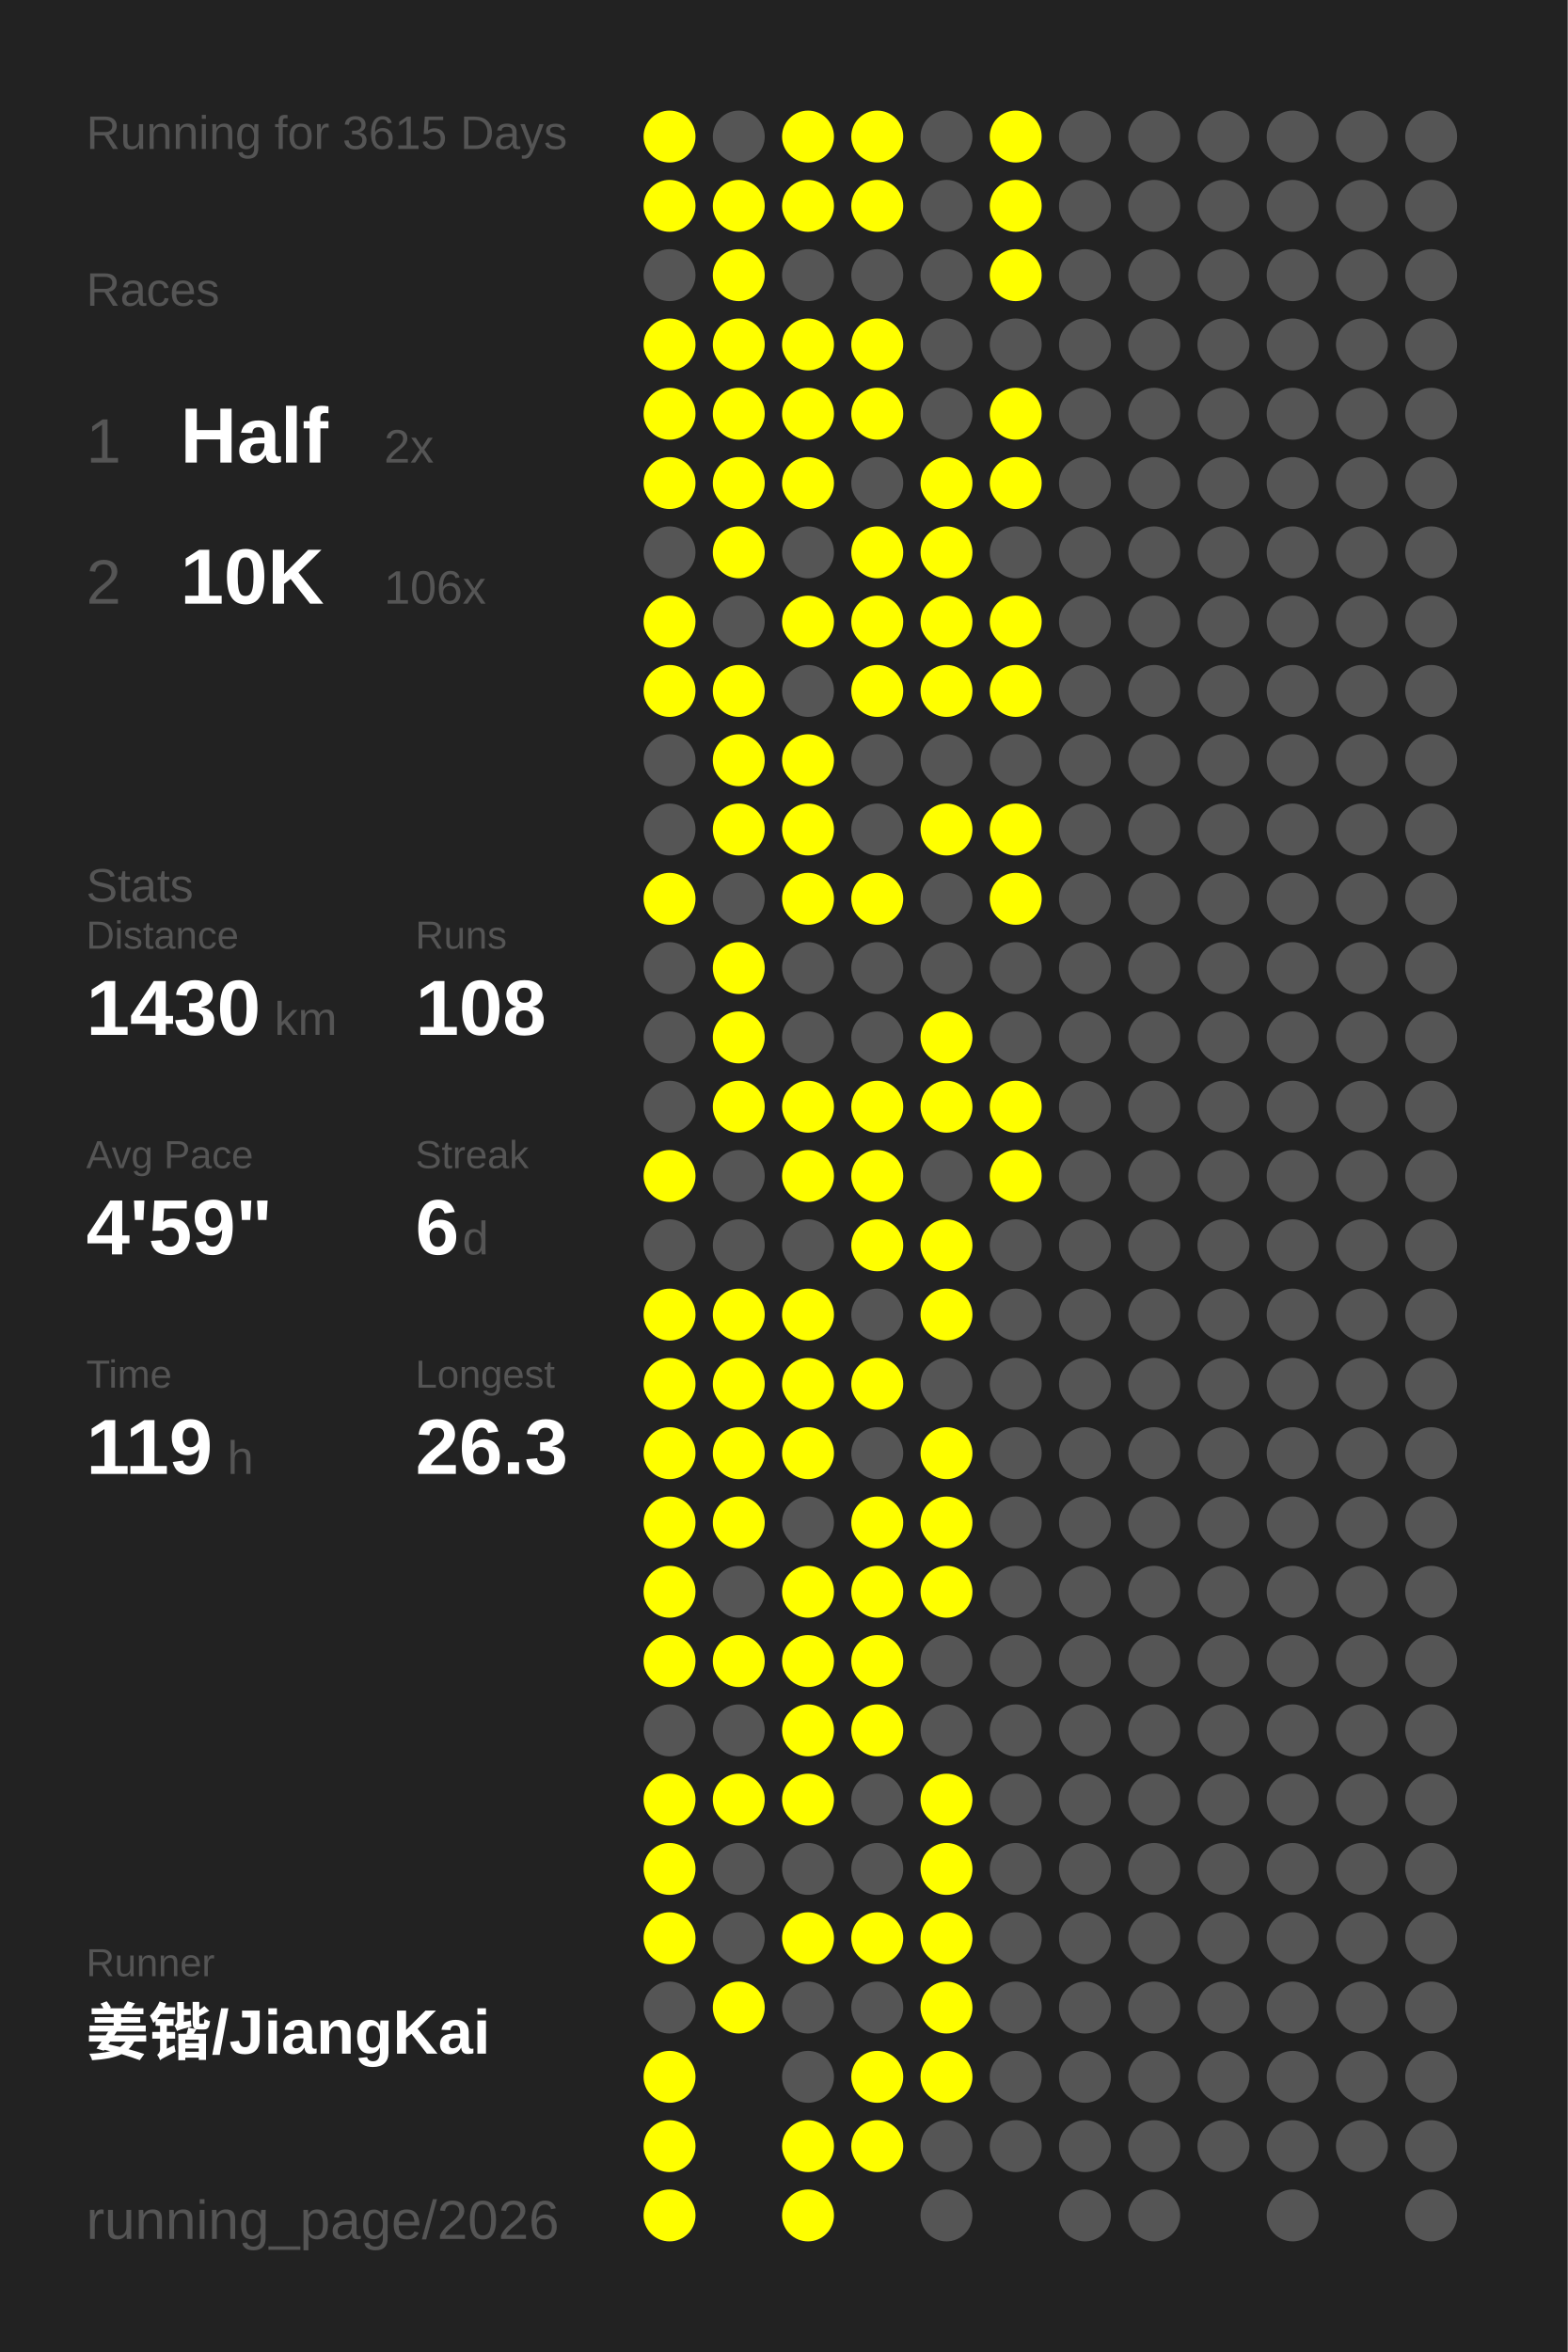
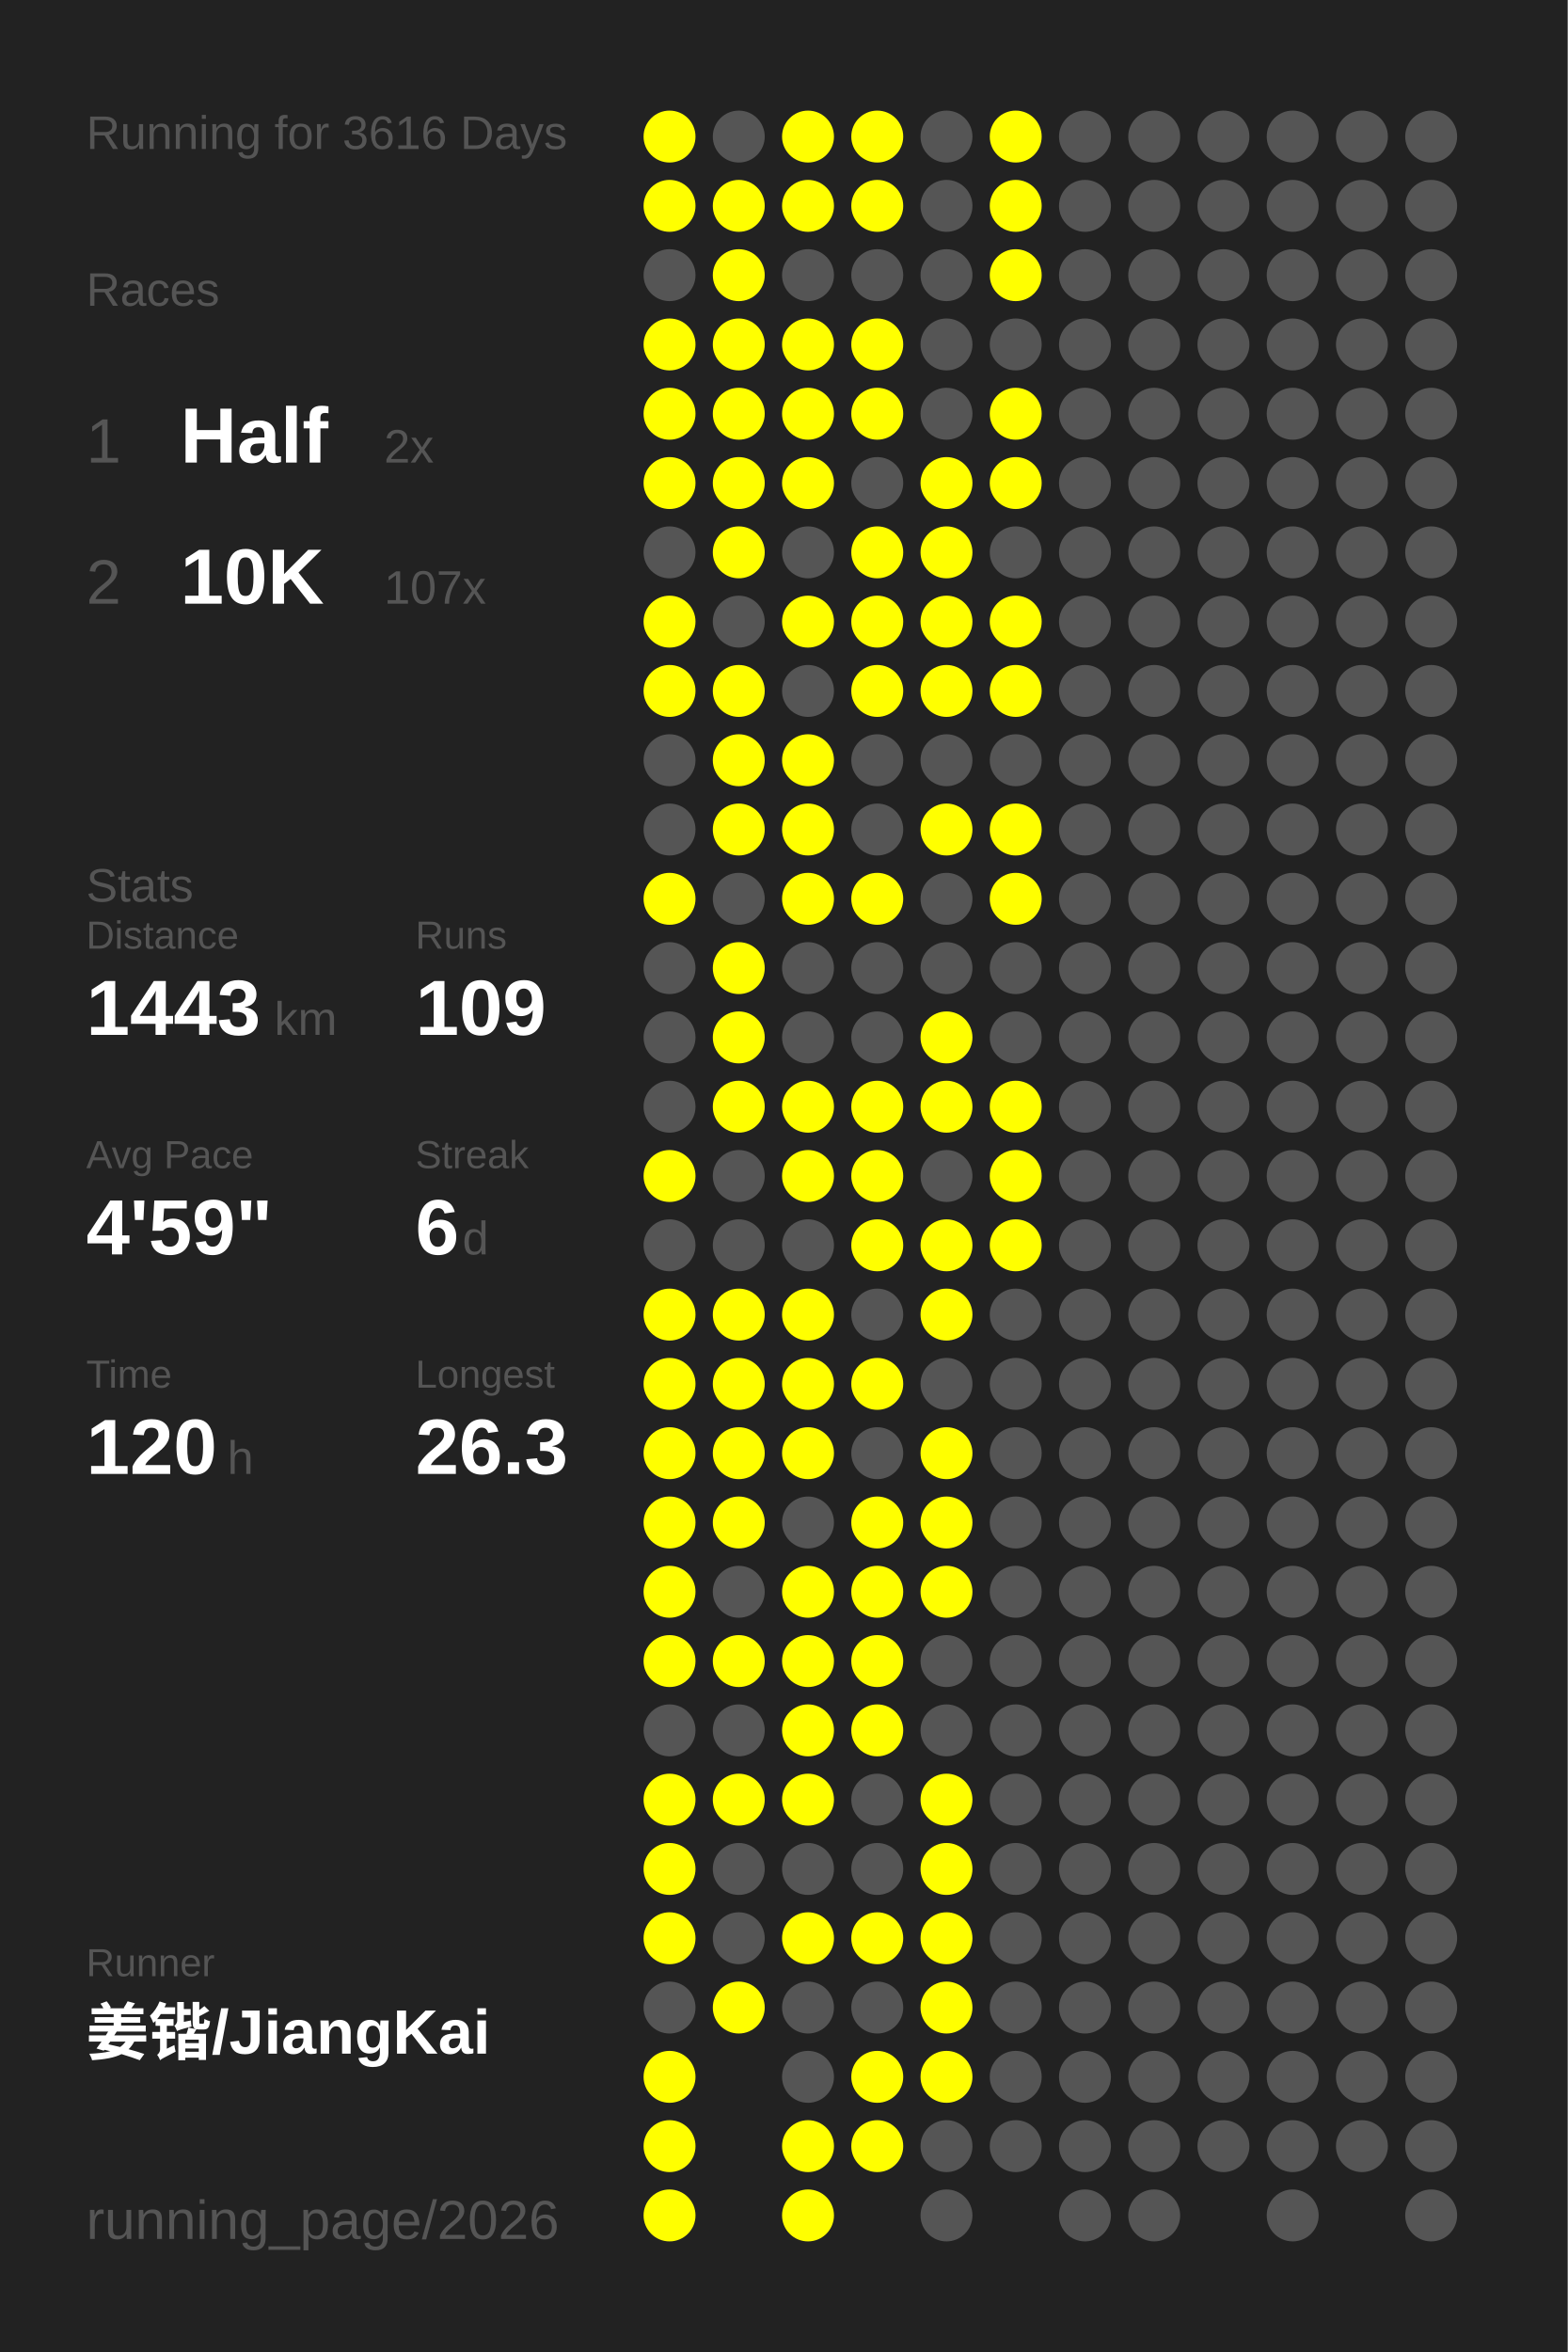
<svg xmlns="http://www.w3.org/2000/svg" baseProfile="full" height="300mm" version="1.1" viewBox="0,0,200,300" width="200mm">
  <defs />
  <rect fill="#222222" height="300" width="200" x="0" y="0" />
-   <text fill="#555555" style="font-size:6px; font-family:Arial;" x="11" y="19">Running for 3615 Days</text>
+   <text fill="#555555" style="font-size:6px; font-family:Arial;" x="11" y="19">Running for 3616 Days</text>
  <text fill="#555555" style="font-size:6px; font-family:Arial;" x="11" y="39">Races</text>
  <text fill="#555555" style="font-size:8px; font-family:Arial;" x="11" y="59">1</text>
  <text fill="#FFFFFF" style="font-size:10px; font-family:Arial; font-weight:bold;" x="23" y="59">Half</text>
  <text fill="#555555" style="font-size:6px; font-family:Arial;" x="49" y="59">2x</text>
  <text fill="#555555" style="font-size:8px; font-family:Arial;" x="11" y="77">2</text>
  <text fill="#FFFFFF" style="font-size:10px; font-family:Arial; font-weight:bold;" x="23" y="77">10K</text>
-   <text fill="#555555" style="font-size:6px; font-family:Arial;" x="49" y="77">106x</text>
+   <text fill="#555555" style="font-size:6px; font-family:Arial;" x="49" y="77">107x</text>
  <text fill="#555555" style="font-size:6px; font-family:Arial;" x="11" y="115">Stats</text>
  <text fill="#555555" style="font-size:5px; font-family:Arial;" x="11" y="121">Distance</text>
-   <text fill="#FFFFFF" style="font-size:10px; font-family:Arial; font-weight:bold;" x="11" y="132">1430</text>
+   <text fill="#FFFFFF" style="font-size:10px; font-family:Arial; font-weight:bold;" x="11" y="132">1443</text>
  <text fill="#555555" style="font-size:6px; font-family:Arial;" x="35" y="132">km</text>
  <text fill="#555555" style="font-size:5px; font-family:Arial;" x="53" y="121">Runs</text>
-   <text fill="#FFFFFF" style="font-size:10px; font-family:Arial; font-weight:bold;" x="53" y="132">108</text>
+   <text fill="#FFFFFF" style="font-size:10px; font-family:Arial; font-weight:bold;" x="53" y="132">109</text>
  <text fill="#555555" style="font-size:5px; font-family:Arial;" x="11" y="149">Avg Pace</text>
  <text fill="#FFFFFF" style="font-size:10px; font-family:Arial; font-weight:bold;" x="11" y="160">4'59"</text>
  <text fill="#555555" style="font-size:5px; font-family:Arial;" x="53" y="149">Streak</text>
  <text fill="#FFFFFF" style="font-size:10px; font-family:Arial; font-weight:bold;" x="53" y="160">6</text>
  <text fill="#555555" style="font-size:6px; font-family:Arial;" x="59" y="160">d</text>
  <text fill="#555555" style="font-size:5px; font-family:Arial;" x="11" y="177">Time</text>
-   <text fill="#FFFFFF" style="font-size:10px; font-family:Arial; font-weight:bold;" x="11" y="188">119</text>
+   <text fill="#FFFFFF" style="font-size:10px; font-family:Arial; font-weight:bold;" x="11" y="188">120</text>
  <text fill="#555555" style="font-size:6px; font-family:Arial;" x="29" y="188">h</text>
  <text fill="#555555" style="font-size:5px; font-family:Arial;" x="53" y="177">Longest</text>
  <text fill="#FFFFFF" style="font-size:10px; font-family:Arial; font-weight:bold;" x="53" y="188">26.3</text>
  <text fill="#555555" style="font-size:5px; font-family:Arial;" x="11" y="252.065">Runner</text>
  <text fill="#FFFFFF" style="font-size:8px; font-family:Arial; font-weight:bold;" x="11" y="262.065">姜锴/JiangKai</text>
  <text fill="#555555" style="font-size:7px; font-family:Arial;" x="11" y="285.581">running_page/2026</text>
  <circle cx="85.417" cy="17.419" fill="#FFFF00" r="3.312" />
  <circle cx="85.417" cy="26.258" fill="#FFFF00" r="3.312" />
  <circle cx="85.417" cy="35.097" fill="#555555" r="3.312" />
  <circle cx="85.417" cy="43.935" fill="#FFFF00" r="3.312" />
  <circle cx="85.417" cy="52.774" fill="#FFFF00" r="3.312" />
  <circle cx="85.417" cy="61.613" fill="#FFFF00" r="3.312" />
  <circle cx="85.417" cy="70.452" fill="#555555" r="3.312" />
  <circle cx="85.417" cy="79.29" fill="#FFFF00" r="3.312" />
  <circle cx="85.417" cy="88.129" fill="#FFFF00" r="3.312" />
  <circle cx="85.417" cy="96.968" fill="#555555" r="3.312" />
  <circle cx="85.417" cy="105.806" fill="#555555" r="3.312" />
  <circle cx="85.417" cy="114.645" fill="#FFFF00" r="3.312" />
  <circle cx="85.417" cy="123.484" fill="#555555" r="3.312" />
  <circle cx="85.417" cy="132.323" fill="#555555" r="3.312" />
  <circle cx="85.417" cy="141.161" fill="#555555" r="3.312" />
  <circle cx="85.417" cy="150" fill="#FFFF00" r="3.312" />
  <circle cx="85.417" cy="158.839" fill="#555555" r="3.312" />
  <circle cx="85.417" cy="167.677" fill="#FFFF00" r="3.312" />
  <circle cx="85.417" cy="176.516" fill="#FFFF00" r="3.312" />
  <circle cx="85.417" cy="185.355" fill="#FFFF00" r="3.312" />
  <circle cx="85.417" cy="194.194" fill="#FFFF00" r="3.312" />
  <circle cx="85.417" cy="203.032" fill="#FFFF00" r="3.312" />
  <circle cx="85.417" cy="211.871" fill="#FFFF00" r="3.312" />
  <circle cx="85.417" cy="220.71" fill="#555555" r="3.312" />
  <circle cx="85.417" cy="229.548" fill="#FFFF00" r="3.312" />
  <circle cx="85.417" cy="238.387" fill="#FFFF00" r="3.312" />
  <circle cx="85.417" cy="247.226" fill="#FFFF00" r="3.312" />
  <circle cx="85.417" cy="256.065" fill="#555555" r="3.312" />
  <circle cx="85.417" cy="264.903" fill="#FFFF00" r="3.312" />
  <circle cx="85.417" cy="273.742" fill="#FFFF00" r="3.312" />
  <circle cx="85.417" cy="282.581" fill="#FFFF00" r="3.312" />
  <circle cx="94.25" cy="17.419" fill="#555555" r="3.312" />
  <circle cx="94.25" cy="26.258" fill="#FFFF00" r="3.312" />
  <circle cx="94.25" cy="35.097" fill="#FFFF00" r="3.312" />
  <circle cx="94.25" cy="43.935" fill="#FFFF00" r="3.312" />
  <circle cx="94.25" cy="52.774" fill="#FFFF00" r="3.312" />
  <circle cx="94.25" cy="61.613" fill="#FFFF00" r="3.312" />
  <circle cx="94.25" cy="70.452" fill="#FFFF00" r="3.312" />
  <circle cx="94.25" cy="79.29" fill="#555555" r="3.312" />
  <circle cx="94.25" cy="88.129" fill="#FFFF00" r="3.312" />
  <circle cx="94.25" cy="96.968" fill="#FFFF00" r="3.312" />
  <circle cx="94.25" cy="105.806" fill="#FFFF00" r="3.312" />
  <circle cx="94.25" cy="114.645" fill="#555555" r="3.312" />
  <circle cx="94.25" cy="123.484" fill="#FFFF00" r="3.312" />
  <circle cx="94.25" cy="132.323" fill="#FFFF00" r="3.312" />
  <circle cx="94.25" cy="141.161" fill="#FFFF00" r="3.312" />
  <circle cx="94.25" cy="150" fill="#555555" r="3.312" />
  <circle cx="94.25" cy="158.839" fill="#555555" r="3.312" />
  <circle cx="94.25" cy="167.677" fill="#FFFF00" r="3.312" />
  <circle cx="94.25" cy="176.516" fill="#FFFF00" r="3.312" />
  <circle cx="94.25" cy="185.355" fill="#FFFF00" r="3.312" />
  <circle cx="94.25" cy="194.194" fill="#FFFF00" r="3.312" />
  <circle cx="94.25" cy="203.032" fill="#555555" r="3.312" />
  <circle cx="94.25" cy="211.871" fill="#FFFF00" r="3.312" />
  <circle cx="94.25" cy="220.71" fill="#555555" r="3.312" />
  <circle cx="94.25" cy="229.548" fill="#FFFF00" r="3.312" />
  <circle cx="94.25" cy="238.387" fill="#555555" r="3.312" />
  <circle cx="94.25" cy="247.226" fill="#555555" r="3.312" />
  <circle cx="94.25" cy="256.065" fill="#FFFF00" r="3.312" />
  <circle cx="103.083" cy="17.419" fill="#FFFF00" r="3.312" />
  <circle cx="103.083" cy="26.258" fill="#FFFF00" r="3.312" />
  <circle cx="103.083" cy="35.097" fill="#555555" r="3.312" />
  <circle cx="103.083" cy="43.935" fill="#FFFF00" r="3.312" />
  <circle cx="103.083" cy="52.774" fill="#FFFF00" r="3.312" />
  <circle cx="103.083" cy="61.613" fill="#FFFF00" r="3.312" />
  <circle cx="103.083" cy="70.452" fill="#555555" r="3.312" />
  <circle cx="103.083" cy="79.29" fill="#FFFF00" r="3.312" />
  <circle cx="103.083" cy="88.129" fill="#555555" r="3.312" />
  <circle cx="103.083" cy="96.968" fill="#FFFF00" r="3.312" />
  <circle cx="103.083" cy="105.806" fill="#FFFF00" r="3.312" />
  <circle cx="103.083" cy="114.645" fill="#FFFF00" r="3.312" />
  <circle cx="103.083" cy="123.484" fill="#555555" r="3.312" />
  <circle cx="103.083" cy="132.323" fill="#555555" r="3.312" />
  <circle cx="103.083" cy="141.161" fill="#FFFF00" r="3.312" />
  <circle cx="103.083" cy="150" fill="#FFFF00" r="3.312" />
  <circle cx="103.083" cy="158.839" fill="#555555" r="3.312" />
  <circle cx="103.083" cy="167.677" fill="#FFFF00" r="3.312" />
  <circle cx="103.083" cy="176.516" fill="#FFFF00" r="3.312" />
  <circle cx="103.083" cy="185.355" fill="#FFFF00" r="3.312" />
  <circle cx="103.083" cy="194.194" fill="#555555" r="3.312" />
  <circle cx="103.083" cy="203.032" fill="#FFFF00" r="3.312" />
  <circle cx="103.083" cy="211.871" fill="#FFFF00" r="3.312" />
  <circle cx="103.083" cy="220.71" fill="#FFFF00" r="3.312" />
  <circle cx="103.083" cy="229.548" fill="#FFFF00" r="3.312" />
  <circle cx="103.083" cy="238.387" fill="#555555" r="3.312" />
  <circle cx="103.083" cy="247.226" fill="#FFFF00" r="3.312" />
  <circle cx="103.083" cy="256.065" fill="#555555" r="3.312" />
  <circle cx="103.083" cy="264.903" fill="#555555" r="3.312" />
  <circle cx="103.083" cy="273.742" fill="#FFFF00" r="3.312" />
  <circle cx="103.083" cy="282.581" fill="#FFFF00" r="3.312" />
  <circle cx="111.917" cy="17.419" fill="#FFFF00" r="3.312" />
  <circle cx="111.917" cy="26.258" fill="#FFFF00" r="3.312" />
  <circle cx="111.917" cy="35.097" fill="#555555" r="3.312" />
  <circle cx="111.917" cy="43.935" fill="#FFFF00" r="3.312" />
  <circle cx="111.917" cy="52.774" fill="#FFFF00" r="3.312" />
  <circle cx="111.917" cy="61.613" fill="#555555" r="3.312" />
  <circle cx="111.917" cy="70.452" fill="#FFFF00" r="3.312" />
  <circle cx="111.917" cy="79.29" fill="#FFFF00" r="3.312" />
  <circle cx="111.917" cy="88.129" fill="#FFFF00" r="3.312" />
  <circle cx="111.917" cy="96.968" fill="#555555" r="3.312" />
  <circle cx="111.917" cy="105.806" fill="#555555" r="3.312" />
  <circle cx="111.917" cy="114.645" fill="#FFFF00" r="3.312" />
  <circle cx="111.917" cy="123.484" fill="#555555" r="3.312" />
  <circle cx="111.917" cy="132.323" fill="#555555" r="3.312" />
  <circle cx="111.917" cy="141.161" fill="#FFFF00" r="3.312" />
  <circle cx="111.917" cy="150" fill="#FFFF00" r="3.312" />
  <circle cx="111.917" cy="158.839" fill="#FFFF00" r="3.312" />
  <circle cx="111.917" cy="167.677" fill="#555555" r="3.312" />
  <circle cx="111.917" cy="176.516" fill="#FFFF00" r="3.312" />
  <circle cx="111.917" cy="185.355" fill="#555555" r="3.312" />
  <circle cx="111.917" cy="194.194" fill="#FFFF00" r="3.312" />
  <circle cx="111.917" cy="203.032" fill="#FFFF00" r="3.312" />
  <circle cx="111.917" cy="211.871" fill="#FFFF00" r="3.312" />
  <circle cx="111.917" cy="220.71" fill="#FFFF00" r="3.312" />
  <circle cx="111.917" cy="229.548" fill="#555555" r="3.312" />
  <circle cx="111.917" cy="238.387" fill="#555555" r="3.312" />
  <circle cx="111.917" cy="247.226" fill="#FFFF00" r="3.312" />
  <circle cx="111.917" cy="256.065" fill="#555555" r="3.312" />
  <circle cx="111.917" cy="264.903" fill="#FFFF00" r="3.312" />
  <circle cx="111.917" cy="273.742" fill="#FFFF00" r="3.312" />
  <circle cx="120.75" cy="17.419" fill="#555555" r="3.312" />
  <circle cx="120.75" cy="26.258" fill="#555555" r="3.312" />
  <circle cx="120.75" cy="35.097" fill="#555555" r="3.312" />
  <circle cx="120.75" cy="43.935" fill="#555555" r="3.312" />
  <circle cx="120.75" cy="52.774" fill="#555555" r="3.312" />
  <circle cx="120.75" cy="61.613" fill="#FFFF00" r="3.312" />
  <circle cx="120.75" cy="70.452" fill="#FFFF00" r="3.312" />
  <circle cx="120.75" cy="79.29" fill="#FFFF00" r="3.312" />
  <circle cx="120.75" cy="88.129" fill="#FFFF00" r="3.312" />
  <circle cx="120.75" cy="96.968" fill="#555555" r="3.312" />
  <circle cx="120.75" cy="105.806" fill="#FFFF00" r="3.312" />
  <circle cx="120.75" cy="114.645" fill="#555555" r="3.312" />
  <circle cx="120.75" cy="123.484" fill="#555555" r="3.312" />
  <circle cx="120.75" cy="132.323" fill="#FFFF00" r="3.312" />
  <circle cx="120.75" cy="141.161" fill="#FFFF00" r="3.312" />
  <circle cx="120.75" cy="150" fill="#555555" r="3.312" />
  <circle cx="120.75" cy="158.839" fill="#FFFF00" r="3.312" />
  <circle cx="120.75" cy="167.677" fill="#FFFF00" r="3.312" />
  <circle cx="120.75" cy="176.516" fill="#555555" r="3.312" />
  <circle cx="120.75" cy="185.355" fill="#FFFF00" r="3.312" />
  <circle cx="120.75" cy="194.194" fill="#FFFF00" r="3.312" />
  <circle cx="120.75" cy="203.032" fill="#FFFF00" r="3.312" />
  <circle cx="120.75" cy="211.871" fill="#555555" r="3.312" />
  <circle cx="120.75" cy="220.71" fill="#555555" r="3.312" />
  <circle cx="120.75" cy="229.548" fill="#FFFF00" r="3.312" />
  <circle cx="120.75" cy="238.387" fill="#FFFF00" r="3.312" />
  <circle cx="120.75" cy="247.226" fill="#FFFF00" r="3.312" />
  <circle cx="120.75" cy="256.065" fill="#FFFF00" r="3.312" />
  <circle cx="120.75" cy="264.903" fill="#FFFF00" r="3.312" />
  <circle cx="120.75" cy="273.742" fill="#555555" r="3.312" />
  <circle cx="120.75" cy="282.581" fill="#555555" r="3.312" />
  <circle cx="129.583" cy="17.419" fill="#FFFF00" r="3.312" />
  <circle cx="129.583" cy="26.258" fill="#FFFF00" r="3.312" />
  <circle cx="129.583" cy="35.097" fill="#FFFF00" r="3.312" />
  <circle cx="129.583" cy="43.935" fill="#555555" r="3.312" />
  <circle cx="129.583" cy="52.774" fill="#FFFF00" r="3.312" />
  <circle cx="129.583" cy="61.613" fill="#FFFF00" r="3.312" />
  <circle cx="129.583" cy="70.452" fill="#555555" r="3.312" />
  <circle cx="129.583" cy="79.29" fill="#FFFF00" r="3.312" />
  <circle cx="129.583" cy="88.129" fill="#FFFF00" r="3.312" />
  <circle cx="129.583" cy="96.968" fill="#555555" r="3.312" />
  <circle cx="129.583" cy="105.806" fill="#FFFF00" r="3.312" />
  <circle cx="129.583" cy="114.645" fill="#FFFF00" r="3.312" />
  <circle cx="129.583" cy="123.484" fill="#555555" r="3.312" />
  <circle cx="129.583" cy="132.323" fill="#555555" r="3.312" />
  <circle cx="129.583" cy="141.161" fill="#FFFF00" r="3.312" />
  <circle cx="129.583" cy="150" fill="#FFFF00" r="3.312" />
-   <circle cx="129.583" cy="158.839" fill="#555555" r="3.312" />
+   <circle cx="129.583" cy="158.839" fill="#FFFF00" r="3.312" />
  <circle cx="129.583" cy="167.677" fill="#555555" r="3.312" />
  <circle cx="129.583" cy="176.516" fill="#555555" r="3.312" />
  <circle cx="129.583" cy="185.355" fill="#555555" r="3.312" />
  <circle cx="129.583" cy="194.194" fill="#555555" r="3.312" />
  <circle cx="129.583" cy="203.032" fill="#555555" r="3.312" />
  <circle cx="129.583" cy="211.871" fill="#555555" r="3.312" />
  <circle cx="129.583" cy="220.71" fill="#555555" r="3.312" />
  <circle cx="129.583" cy="229.548" fill="#555555" r="3.312" />
  <circle cx="129.583" cy="238.387" fill="#555555" r="3.312" />
  <circle cx="129.583" cy="247.226" fill="#555555" r="3.312" />
  <circle cx="129.583" cy="256.065" fill="#555555" r="3.312" />
  <circle cx="129.583" cy="264.903" fill="#555555" r="3.312" />
  <circle cx="129.583" cy="273.742" fill="#555555" r="3.312" />
  <circle cx="138.417" cy="17.419" fill="#555555" r="3.312" />
  <circle cx="138.417" cy="26.258" fill="#555555" r="3.312" />
  <circle cx="138.417" cy="35.097" fill="#555555" r="3.312" />
  <circle cx="138.417" cy="43.935" fill="#555555" r="3.312" />
  <circle cx="138.417" cy="52.774" fill="#555555" r="3.312" />
  <circle cx="138.417" cy="61.613" fill="#555555" r="3.312" />
  <circle cx="138.417" cy="70.452" fill="#555555" r="3.312" />
  <circle cx="138.417" cy="79.29" fill="#555555" r="3.312" />
  <circle cx="138.417" cy="88.129" fill="#555555" r="3.312" />
  <circle cx="138.417" cy="96.968" fill="#555555" r="3.312" />
  <circle cx="138.417" cy="105.806" fill="#555555" r="3.312" />
  <circle cx="138.417" cy="114.645" fill="#555555" r="3.312" />
  <circle cx="138.417" cy="123.484" fill="#555555" r="3.312" />
  <circle cx="138.417" cy="132.323" fill="#555555" r="3.312" />
  <circle cx="138.417" cy="141.161" fill="#555555" r="3.312" />
  <circle cx="138.417" cy="150" fill="#555555" r="3.312" />
  <circle cx="138.417" cy="158.839" fill="#555555" r="3.312" />
  <circle cx="138.417" cy="167.677" fill="#555555" r="3.312" />
  <circle cx="138.417" cy="176.516" fill="#555555" r="3.312" />
  <circle cx="138.417" cy="185.355" fill="#555555" r="3.312" />
  <circle cx="138.417" cy="194.194" fill="#555555" r="3.312" />
  <circle cx="138.417" cy="203.032" fill="#555555" r="3.312" />
  <circle cx="138.417" cy="211.871" fill="#555555" r="3.312" />
  <circle cx="138.417" cy="220.71" fill="#555555" r="3.312" />
  <circle cx="138.417" cy="229.548" fill="#555555" r="3.312" />
  <circle cx="138.417" cy="238.387" fill="#555555" r="3.312" />
  <circle cx="138.417" cy="247.226" fill="#555555" r="3.312" />
  <circle cx="138.417" cy="256.065" fill="#555555" r="3.312" />
  <circle cx="138.417" cy="264.903" fill="#555555" r="3.312" />
  <circle cx="138.417" cy="273.742" fill="#555555" r="3.312" />
  <circle cx="138.417" cy="282.581" fill="#555555" r="3.312" />
  <circle cx="147.25" cy="17.419" fill="#555555" r="3.312" />
  <circle cx="147.25" cy="26.258" fill="#555555" r="3.312" />
  <circle cx="147.25" cy="35.097" fill="#555555" r="3.312" />
  <circle cx="147.25" cy="43.935" fill="#555555" r="3.312" />
  <circle cx="147.25" cy="52.774" fill="#555555" r="3.312" />
  <circle cx="147.25" cy="61.613" fill="#555555" r="3.312" />
  <circle cx="147.25" cy="70.452" fill="#555555" r="3.312" />
  <circle cx="147.25" cy="79.29" fill="#555555" r="3.312" />
  <circle cx="147.25" cy="88.129" fill="#555555" r="3.312" />
  <circle cx="147.25" cy="96.968" fill="#555555" r="3.312" />
  <circle cx="147.25" cy="105.806" fill="#555555" r="3.312" />
  <circle cx="147.25" cy="114.645" fill="#555555" r="3.312" />
  <circle cx="147.25" cy="123.484" fill="#555555" r="3.312" />
  <circle cx="147.25" cy="132.323" fill="#555555" r="3.312" />
  <circle cx="147.25" cy="141.161" fill="#555555" r="3.312" />
  <circle cx="147.25" cy="150" fill="#555555" r="3.312" />
  <circle cx="147.25" cy="158.839" fill="#555555" r="3.312" />
  <circle cx="147.25" cy="167.677" fill="#555555" r="3.312" />
  <circle cx="147.25" cy="176.516" fill="#555555" r="3.312" />
  <circle cx="147.25" cy="185.355" fill="#555555" r="3.312" />
  <circle cx="147.25" cy="194.194" fill="#555555" r="3.312" />
  <circle cx="147.25" cy="203.032" fill="#555555" r="3.312" />
  <circle cx="147.25" cy="211.871" fill="#555555" r="3.312" />
  <circle cx="147.25" cy="220.71" fill="#555555" r="3.312" />
  <circle cx="147.25" cy="229.548" fill="#555555" r="3.312" />
  <circle cx="147.25" cy="238.387" fill="#555555" r="3.312" />
  <circle cx="147.25" cy="247.226" fill="#555555" r="3.312" />
  <circle cx="147.25" cy="256.065" fill="#555555" r="3.312" />
  <circle cx="147.25" cy="264.903" fill="#555555" r="3.312" />
  <circle cx="147.25" cy="273.742" fill="#555555" r="3.312" />
  <circle cx="147.25" cy="282.581" fill="#555555" r="3.312" />
  <circle cx="156.083" cy="17.419" fill="#555555" r="3.312" />
  <circle cx="156.083" cy="26.258" fill="#555555" r="3.312" />
  <circle cx="156.083" cy="35.097" fill="#555555" r="3.312" />
  <circle cx="156.083" cy="43.935" fill="#555555" r="3.312" />
  <circle cx="156.083" cy="52.774" fill="#555555" r="3.312" />
  <circle cx="156.083" cy="61.613" fill="#555555" r="3.312" />
  <circle cx="156.083" cy="70.452" fill="#555555" r="3.312" />
  <circle cx="156.083" cy="79.29" fill="#555555" r="3.312" />
  <circle cx="156.083" cy="88.129" fill="#555555" r="3.312" />
  <circle cx="156.083" cy="96.968" fill="#555555" r="3.312" />
  <circle cx="156.083" cy="105.806" fill="#555555" r="3.312" />
  <circle cx="156.083" cy="114.645" fill="#555555" r="3.312" />
  <circle cx="156.083" cy="123.484" fill="#555555" r="3.312" />
  <circle cx="156.083" cy="132.323" fill="#555555" r="3.312" />
  <circle cx="156.083" cy="141.161" fill="#555555" r="3.312" />
  <circle cx="156.083" cy="150" fill="#555555" r="3.312" />
  <circle cx="156.083" cy="158.839" fill="#555555" r="3.312" />
  <circle cx="156.083" cy="167.677" fill="#555555" r="3.312" />
  <circle cx="156.083" cy="176.516" fill="#555555" r="3.312" />
  <circle cx="156.083" cy="185.355" fill="#555555" r="3.312" />
  <circle cx="156.083" cy="194.194" fill="#555555" r="3.312" />
  <circle cx="156.083" cy="203.032" fill="#555555" r="3.312" />
  <circle cx="156.083" cy="211.871" fill="#555555" r="3.312" />
  <circle cx="156.083" cy="220.71" fill="#555555" r="3.312" />
  <circle cx="156.083" cy="229.548" fill="#555555" r="3.312" />
  <circle cx="156.083" cy="238.387" fill="#555555" r="3.312" />
  <circle cx="156.083" cy="247.226" fill="#555555" r="3.312" />
  <circle cx="156.083" cy="256.065" fill="#555555" r="3.312" />
  <circle cx="156.083" cy="264.903" fill="#555555" r="3.312" />
  <circle cx="156.083" cy="273.742" fill="#555555" r="3.312" />
  <circle cx="164.917" cy="17.419" fill="#555555" r="3.312" />
  <circle cx="164.917" cy="26.258" fill="#555555" r="3.312" />
  <circle cx="164.917" cy="35.097" fill="#555555" r="3.312" />
  <circle cx="164.917" cy="43.935" fill="#555555" r="3.312" />
  <circle cx="164.917" cy="52.774" fill="#555555" r="3.312" />
  <circle cx="164.917" cy="61.613" fill="#555555" r="3.312" />
  <circle cx="164.917" cy="70.452" fill="#555555" r="3.312" />
  <circle cx="164.917" cy="79.29" fill="#555555" r="3.312" />
  <circle cx="164.917" cy="88.129" fill="#555555" r="3.312" />
  <circle cx="164.917" cy="96.968" fill="#555555" r="3.312" />
  <circle cx="164.917" cy="105.806" fill="#555555" r="3.312" />
  <circle cx="164.917" cy="114.645" fill="#555555" r="3.312" />
  <circle cx="164.917" cy="123.484" fill="#555555" r="3.312" />
  <circle cx="164.917" cy="132.323" fill="#555555" r="3.312" />
  <circle cx="164.917" cy="141.161" fill="#555555" r="3.312" />
  <circle cx="164.917" cy="150" fill="#555555" r="3.312" />
  <circle cx="164.917" cy="158.839" fill="#555555" r="3.312" />
  <circle cx="164.917" cy="167.677" fill="#555555" r="3.312" />
  <circle cx="164.917" cy="176.516" fill="#555555" r="3.312" />
  <circle cx="164.917" cy="185.355" fill="#555555" r="3.312" />
  <circle cx="164.917" cy="194.194" fill="#555555" r="3.312" />
  <circle cx="164.917" cy="203.032" fill="#555555" r="3.312" />
  <circle cx="164.917" cy="211.871" fill="#555555" r="3.312" />
  <circle cx="164.917" cy="220.71" fill="#555555" r="3.312" />
  <circle cx="164.917" cy="229.548" fill="#555555" r="3.312" />
  <circle cx="164.917" cy="238.387" fill="#555555" r="3.312" />
  <circle cx="164.917" cy="247.226" fill="#555555" r="3.312" />
  <circle cx="164.917" cy="256.065" fill="#555555" r="3.312" />
  <circle cx="164.917" cy="264.903" fill="#555555" r="3.312" />
  <circle cx="164.917" cy="273.742" fill="#555555" r="3.312" />
  <circle cx="164.917" cy="282.581" fill="#555555" r="3.312" />
  <circle cx="173.75" cy="17.419" fill="#555555" r="3.312" />
  <circle cx="173.75" cy="26.258" fill="#555555" r="3.312" />
  <circle cx="173.75" cy="35.097" fill="#555555" r="3.312" />
  <circle cx="173.75" cy="43.935" fill="#555555" r="3.312" />
  <circle cx="173.75" cy="52.774" fill="#555555" r="3.312" />
  <circle cx="173.75" cy="61.613" fill="#555555" r="3.312" />
  <circle cx="173.75" cy="70.452" fill="#555555" r="3.312" />
  <circle cx="173.75" cy="79.29" fill="#555555" r="3.312" />
  <circle cx="173.75" cy="88.129" fill="#555555" r="3.312" />
  <circle cx="173.75" cy="96.968" fill="#555555" r="3.312" />
  <circle cx="173.75" cy="105.806" fill="#555555" r="3.312" />
  <circle cx="173.75" cy="114.645" fill="#555555" r="3.312" />
  <circle cx="173.75" cy="123.484" fill="#555555" r="3.312" />
  <circle cx="173.75" cy="132.323" fill="#555555" r="3.312" />
  <circle cx="173.75" cy="141.161" fill="#555555" r="3.312" />
  <circle cx="173.75" cy="150" fill="#555555" r="3.312" />
  <circle cx="173.75" cy="158.839" fill="#555555" r="3.312" />
  <circle cx="173.75" cy="167.677" fill="#555555" r="3.312" />
  <circle cx="173.75" cy="176.516" fill="#555555" r="3.312" />
  <circle cx="173.75" cy="185.355" fill="#555555" r="3.312" />
  <circle cx="173.75" cy="194.194" fill="#555555" r="3.312" />
  <circle cx="173.75" cy="203.032" fill="#555555" r="3.312" />
  <circle cx="173.75" cy="211.871" fill="#555555" r="3.312" />
  <circle cx="173.75" cy="220.71" fill="#555555" r="3.312" />
  <circle cx="173.75" cy="229.548" fill="#555555" r="3.312" />
  <circle cx="173.75" cy="238.387" fill="#555555" r="3.312" />
  <circle cx="173.75" cy="247.226" fill="#555555" r="3.312" />
  <circle cx="173.75" cy="256.065" fill="#555555" r="3.312" />
  <circle cx="173.75" cy="264.903" fill="#555555" r="3.312" />
  <circle cx="173.75" cy="273.742" fill="#555555" r="3.312" />
  <circle cx="182.583" cy="17.419" fill="#555555" r="3.312" />
  <circle cx="182.583" cy="26.258" fill="#555555" r="3.312" />
  <circle cx="182.583" cy="35.097" fill="#555555" r="3.312" />
  <circle cx="182.583" cy="43.935" fill="#555555" r="3.312" />
  <circle cx="182.583" cy="52.774" fill="#555555" r="3.312" />
  <circle cx="182.583" cy="61.613" fill="#555555" r="3.312" />
  <circle cx="182.583" cy="70.452" fill="#555555" r="3.312" />
  <circle cx="182.583" cy="79.29" fill="#555555" r="3.312" />
  <circle cx="182.583" cy="88.129" fill="#555555" r="3.312" />
  <circle cx="182.583" cy="96.968" fill="#555555" r="3.312" />
  <circle cx="182.583" cy="105.806" fill="#555555" r="3.312" />
  <circle cx="182.583" cy="114.645" fill="#555555" r="3.312" />
  <circle cx="182.583" cy="123.484" fill="#555555" r="3.312" />
  <circle cx="182.583" cy="132.323" fill="#555555" r="3.312" />
  <circle cx="182.583" cy="141.161" fill="#555555" r="3.312" />
  <circle cx="182.583" cy="150" fill="#555555" r="3.312" />
  <circle cx="182.583" cy="158.839" fill="#555555" r="3.312" />
  <circle cx="182.583" cy="167.677" fill="#555555" r="3.312" />
  <circle cx="182.583" cy="176.516" fill="#555555" r="3.312" />
  <circle cx="182.583" cy="185.355" fill="#555555" r="3.312" />
  <circle cx="182.583" cy="194.194" fill="#555555" r="3.312" />
  <circle cx="182.583" cy="203.032" fill="#555555" r="3.312" />
  <circle cx="182.583" cy="211.871" fill="#555555" r="3.312" />
  <circle cx="182.583" cy="220.71" fill="#555555" r="3.312" />
  <circle cx="182.583" cy="229.548" fill="#555555" r="3.312" />
  <circle cx="182.583" cy="238.387" fill="#555555" r="3.312" />
  <circle cx="182.583" cy="247.226" fill="#555555" r="3.312" />
  <circle cx="182.583" cy="256.065" fill="#555555" r="3.312" />
  <circle cx="182.583" cy="264.903" fill="#555555" r="3.312" />
  <circle cx="182.583" cy="273.742" fill="#555555" r="3.312" />
  <circle cx="182.583" cy="282.581" fill="#555555" r="3.312" />
</svg>
